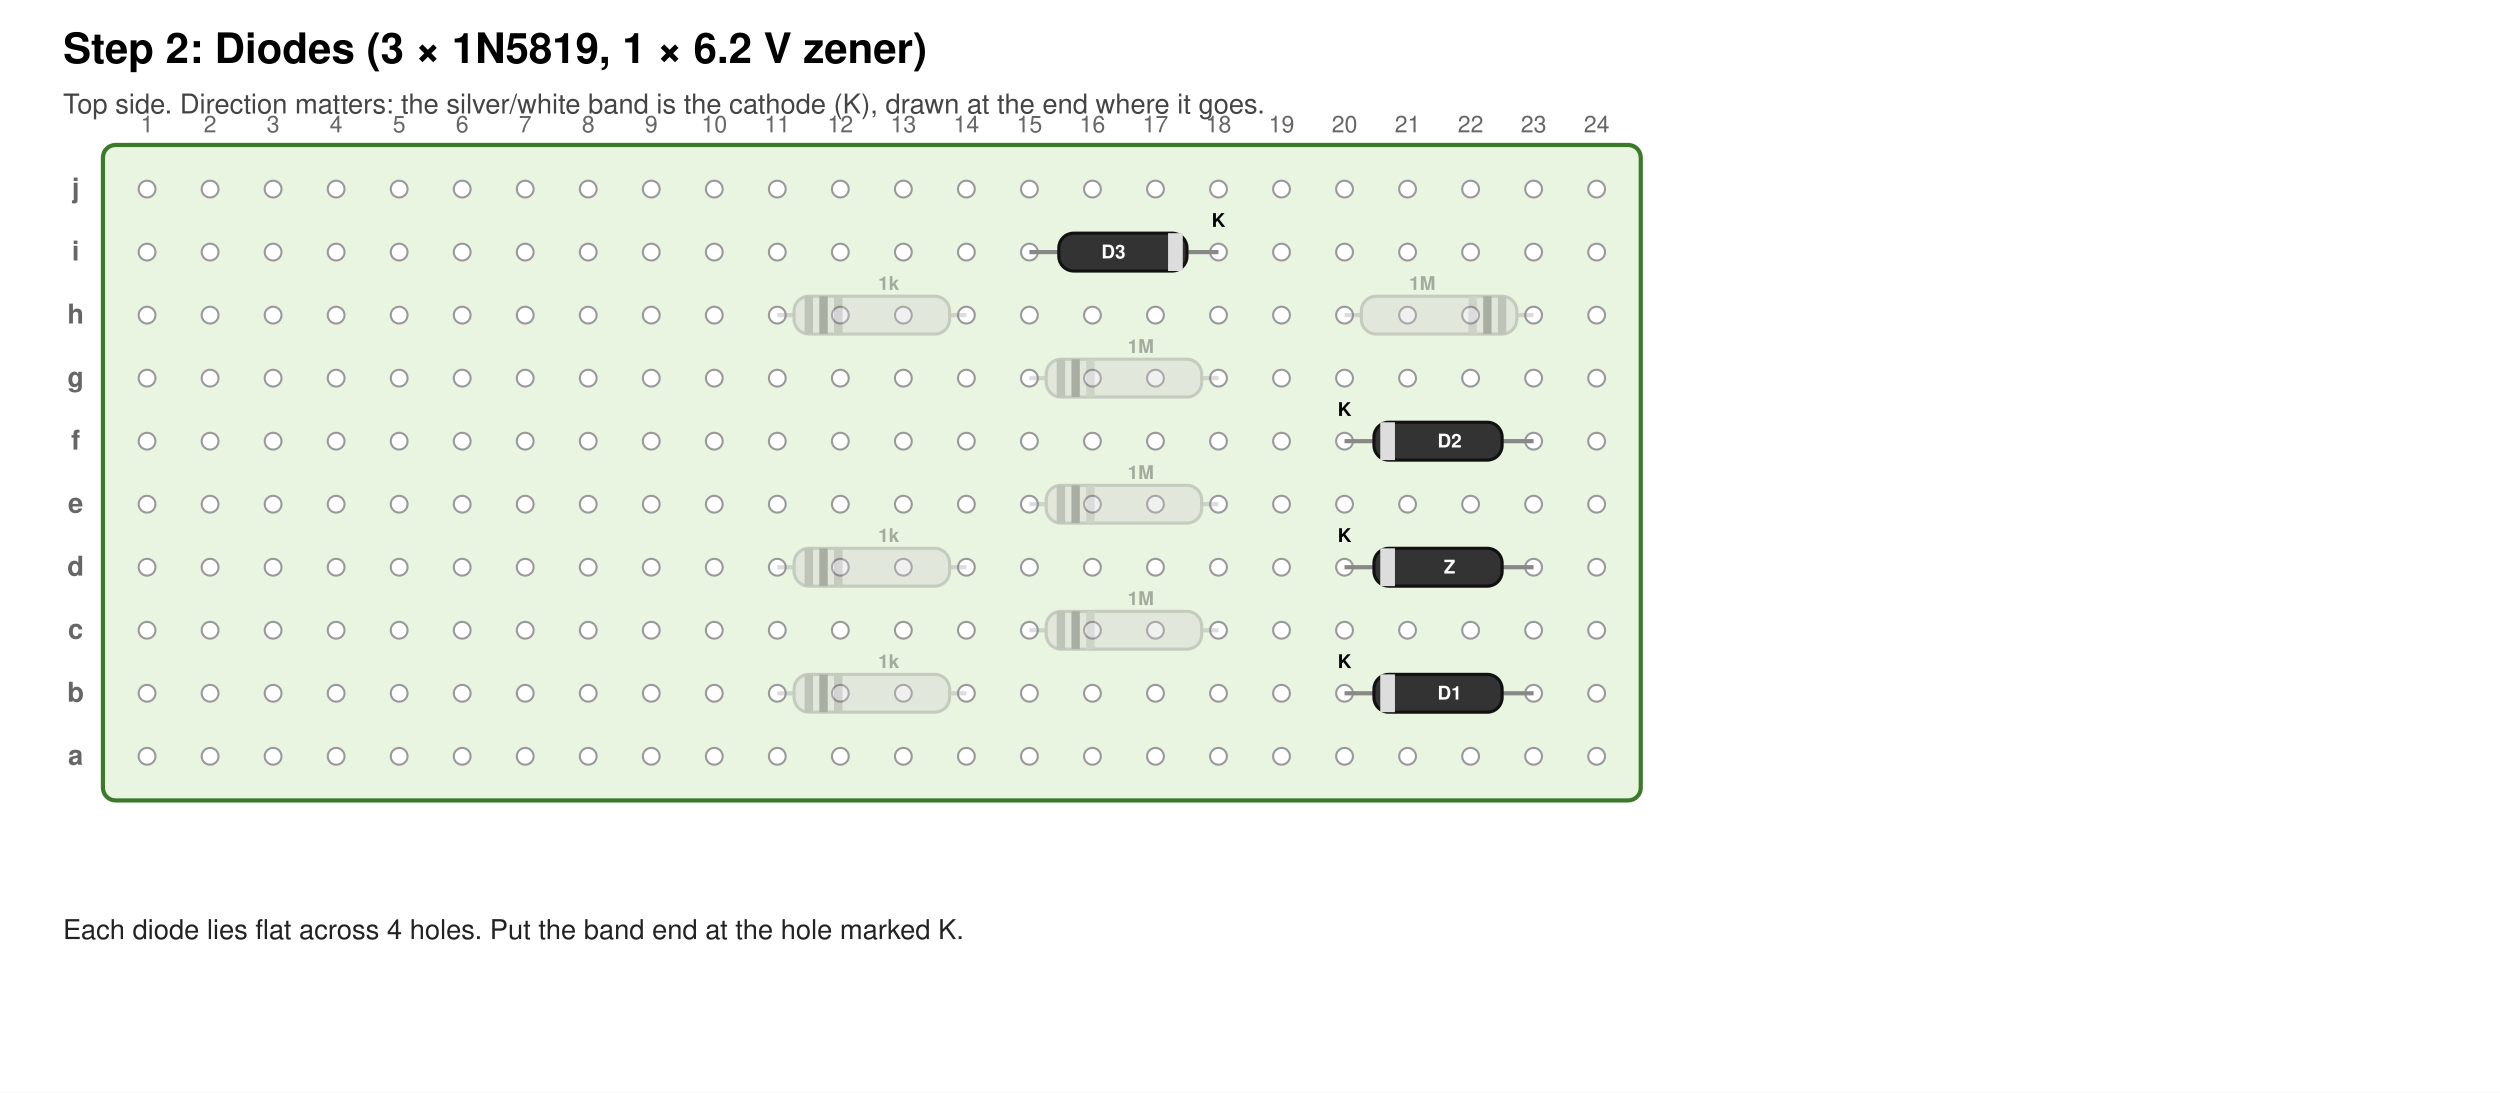
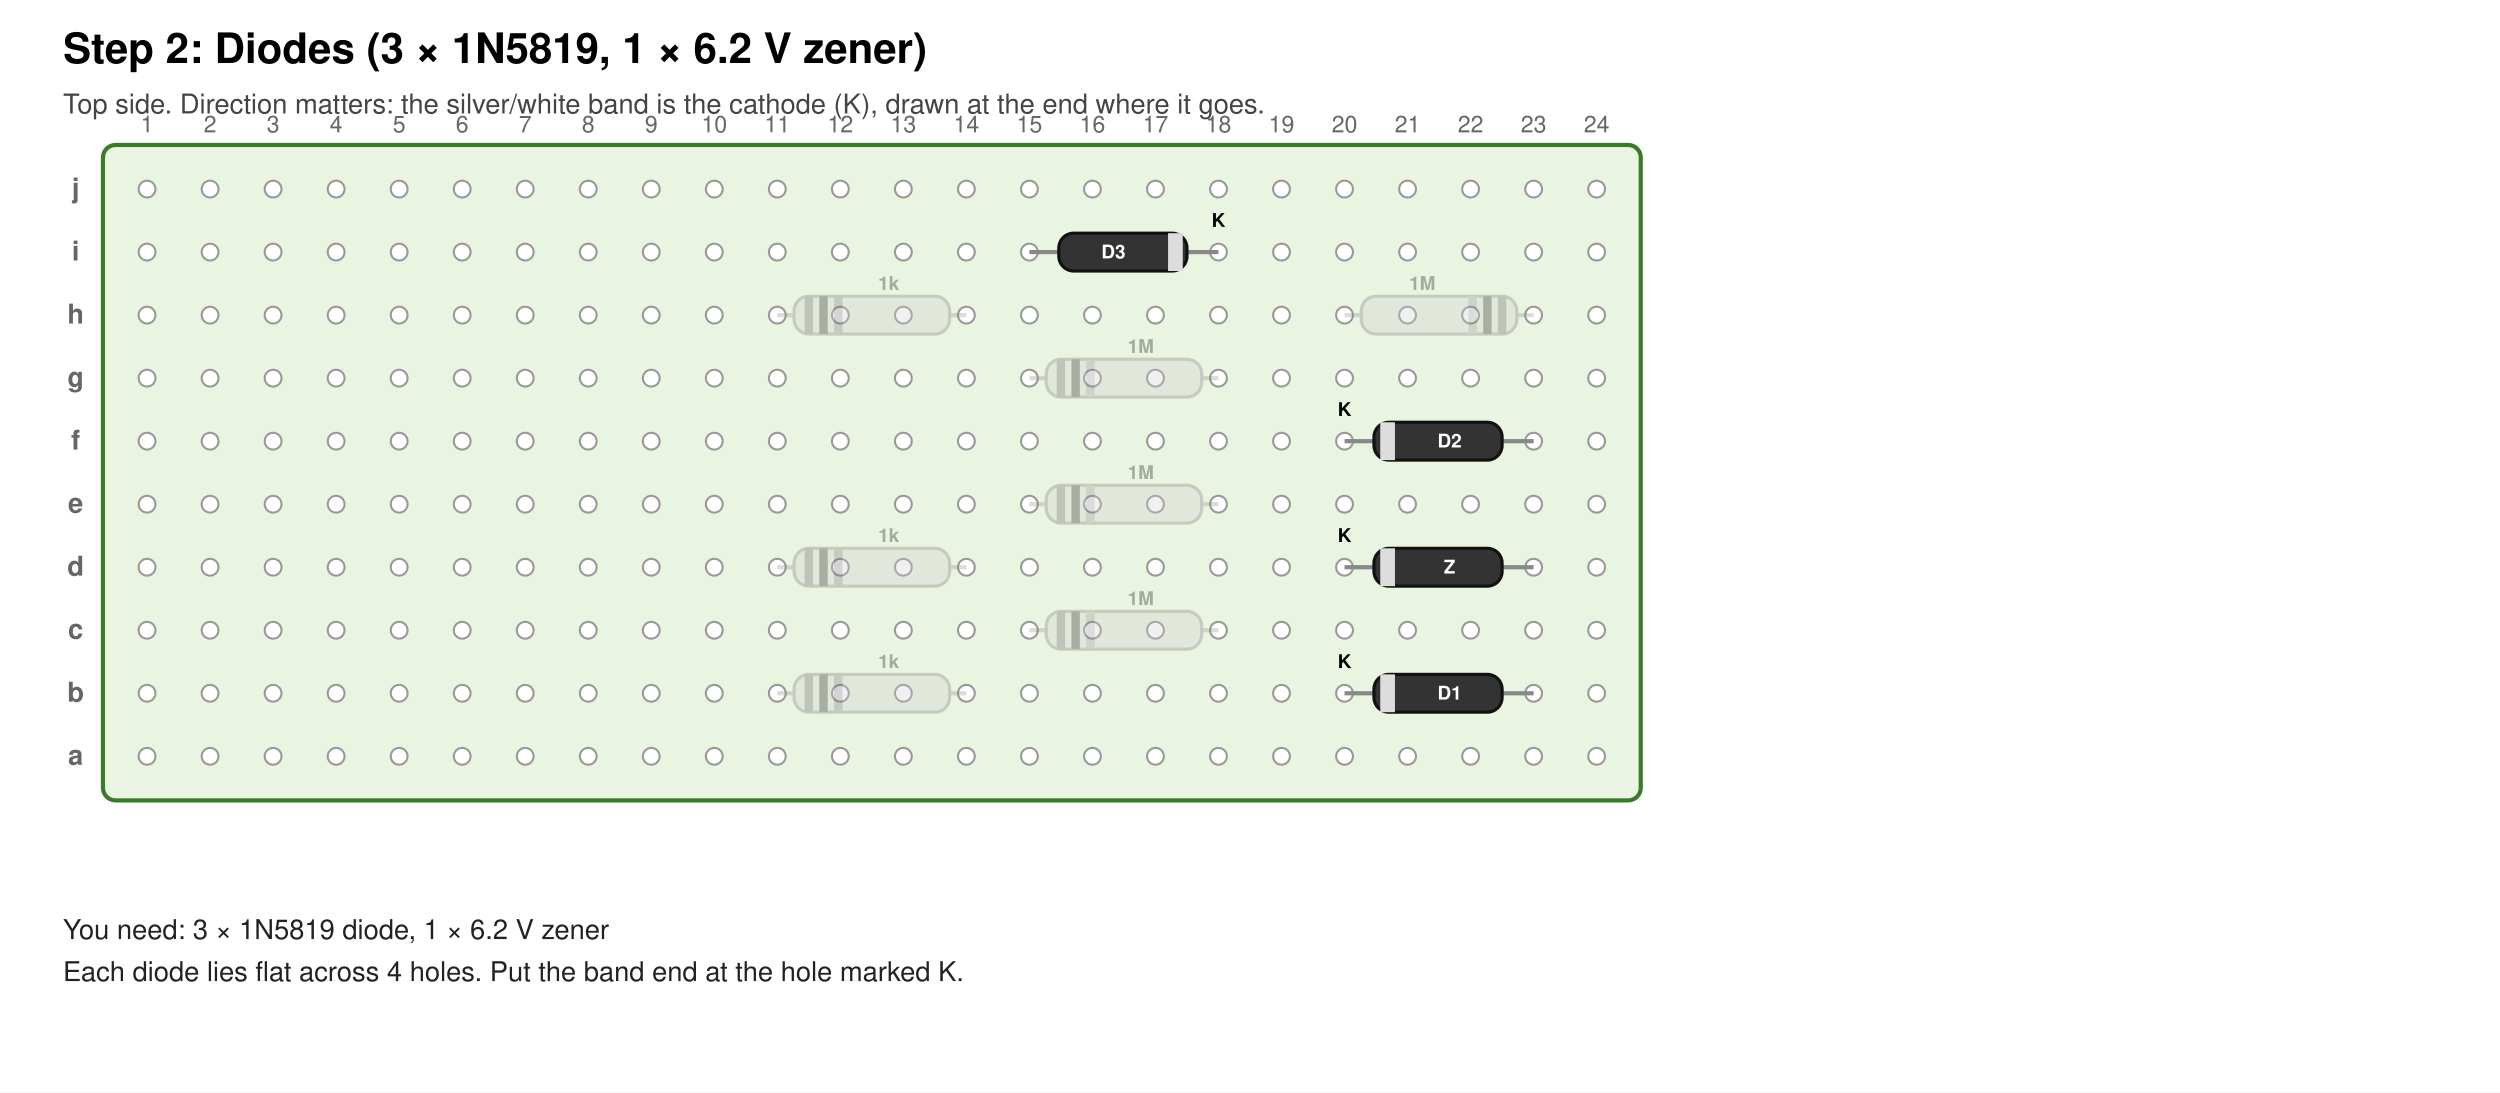
<svg xmlns="http://www.w3.org/2000/svg" width="1190" height="520" font-family="Helvetica,Arial">
  <defs>
    <filter id="mute">
      <feColorMatrix type="saturate" values="0" />
    </filter>
  </defs>
  <rect width="100%" height="100%" fill="#ffffff" />
  <text x="30" y="30" font-size="20" font-weight="bold">Step 2: Diodes (3 × 1N5819, 1 × 6.2 V zener)</text>
  <text x="30" y="54" font-size="13" fill="#444">Top side. Direction matters: the silver/white band is the cathode (K), drawn at the end where it goes.</text>
  <rect x="49" y="69" width="732" height="312" rx="6" fill="#e9f4e1" stroke="#3a7a2a" stroke-width="2" />
  <text x="70" y="63" font-size="11" fill="#666" text-anchor="middle">1</text>
  <text x="100" y="63" font-size="11" fill="#666" text-anchor="middle">2</text>
  <text x="130" y="63" font-size="11" fill="#666" text-anchor="middle">3</text>
  <text x="160" y="63" font-size="11" fill="#666" text-anchor="middle">4</text>
  <text x="190" y="63" font-size="11" fill="#666" text-anchor="middle">5</text>
  <text x="220" y="63" font-size="11" fill="#666" text-anchor="middle">6</text>
  <text x="250" y="63" font-size="11" fill="#666" text-anchor="middle">7</text>
  <text x="280" y="63" font-size="11" fill="#666" text-anchor="middle">8</text>
  <text x="310" y="63" font-size="11" fill="#666" text-anchor="middle">9</text>
  <text x="340" y="63" font-size="11" fill="#666" text-anchor="middle">10</text>
  <text x="370" y="63" font-size="11" fill="#666" text-anchor="middle">11</text>
  <text x="400" y="63" font-size="11" fill="#666" text-anchor="middle">12</text>
  <text x="430" y="63" font-size="11" fill="#666" text-anchor="middle">13</text>
  <text x="460" y="63" font-size="11" fill="#666" text-anchor="middle">14</text>
  <text x="490" y="63" font-size="11" fill="#666" text-anchor="middle">15</text>
  <text x="520" y="63" font-size="11" fill="#666" text-anchor="middle">16</text>
  <text x="550" y="63" font-size="11" fill="#666" text-anchor="middle">17</text>
  <text x="580" y="63" font-size="11" fill="#666" text-anchor="middle">18</text>
  <text x="610" y="63" font-size="11" fill="#666" text-anchor="middle">19</text>
  <text x="640" y="63" font-size="11" fill="#666" text-anchor="middle">20</text>
  <text x="670" y="63" font-size="11" fill="#666" text-anchor="middle">21</text>
  <text x="700" y="63" font-size="11" fill="#666" text-anchor="middle">22</text>
  <text x="730" y="63" font-size="11" fill="#666" text-anchor="middle">23</text>
  <text x="760" y="63" font-size="11" fill="#666" text-anchor="middle">24</text>
  <text x="36" y="364" font-size="13" font-weight="bold" fill="#666" text-anchor="middle">a</text>
  <text x="36" y="334" font-size="13" font-weight="bold" fill="#666" text-anchor="middle">b</text>
  <text x="36" y="304" font-size="13" font-weight="bold" fill="#666" text-anchor="middle">c</text>
  <text x="36" y="274" font-size="13" font-weight="bold" fill="#666" text-anchor="middle">d</text>
  <text x="36" y="244" font-size="13" font-weight="bold" fill="#666" text-anchor="middle">e</text>
  <text x="36" y="214" font-size="13" font-weight="bold" fill="#666" text-anchor="middle">f</text>
  <text x="36" y="184" font-size="13" font-weight="bold" fill="#666" text-anchor="middle">g</text>
  <text x="36" y="154" font-size="13" font-weight="bold" fill="#666" text-anchor="middle">h</text>
  <text x="36" y="124" font-size="13" font-weight="bold" fill="#666" text-anchor="middle">i</text>
  <text x="36" y="94" font-size="13" font-weight="bold" fill="#666" text-anchor="middle">j</text>
  <circle cx="70" cy="360" r="4" fill="#fff" stroke="#999" />
  <circle cx="70" cy="330" r="4" fill="#fff" stroke="#999" />
  <circle cx="70" cy="300" r="4" fill="#fff" stroke="#999" />
  <circle cx="70" cy="270" r="4" fill="#fff" stroke="#999" />
  <circle cx="70" cy="240" r="4" fill="#fff" stroke="#999" />
  <circle cx="70" cy="210" r="4" fill="#fff" stroke="#999" />
  <circle cx="70" cy="180" r="4" fill="#fff" stroke="#999" />
  <circle cx="70" cy="150" r="4" fill="#fff" stroke="#999" />
  <circle cx="70" cy="120" r="4" fill="#fff" stroke="#999" />
  <circle cx="70" cy="90" r="4" fill="#fff" stroke="#999" />
  <circle cx="100" cy="360" r="4" fill="#fff" stroke="#999" />
  <circle cx="100" cy="330" r="4" fill="#fff" stroke="#999" />
  <circle cx="100" cy="300" r="4" fill="#fff" stroke="#999" />
  <circle cx="100" cy="270" r="4" fill="#fff" stroke="#999" />
  <circle cx="100" cy="240" r="4" fill="#fff" stroke="#999" />
  <circle cx="100" cy="210" r="4" fill="#fff" stroke="#999" />
  <circle cx="100" cy="180" r="4" fill="#fff" stroke="#999" />
  <circle cx="100" cy="150" r="4" fill="#fff" stroke="#999" />
  <circle cx="100" cy="120" r="4" fill="#fff" stroke="#999" />
  <circle cx="100" cy="90" r="4" fill="#fff" stroke="#999" />
  <circle cx="130" cy="360" r="4" fill="#fff" stroke="#999" />
  <circle cx="130" cy="330" r="4" fill="#fff" stroke="#999" />
  <circle cx="130" cy="300" r="4" fill="#fff" stroke="#999" />
  <circle cx="130" cy="270" r="4" fill="#fff" stroke="#999" />
  <circle cx="130" cy="240" r="4" fill="#fff" stroke="#999" />
  <circle cx="130" cy="210" r="4" fill="#fff" stroke="#999" />
  <circle cx="130" cy="180" r="4" fill="#fff" stroke="#999" />
  <circle cx="130" cy="150" r="4" fill="#fff" stroke="#999" />
  <circle cx="130" cy="120" r="4" fill="#fff" stroke="#999" />
  <circle cx="130" cy="90" r="4" fill="#fff" stroke="#999" />
  <circle cx="160" cy="360" r="4" fill="#fff" stroke="#999" />
  <circle cx="160" cy="330" r="4" fill="#fff" stroke="#999" />
  <circle cx="160" cy="300" r="4" fill="#fff" stroke="#999" />
  <circle cx="160" cy="270" r="4" fill="#fff" stroke="#999" />
  <circle cx="160" cy="240" r="4" fill="#fff" stroke="#999" />
  <circle cx="160" cy="210" r="4" fill="#fff" stroke="#999" />
  <circle cx="160" cy="180" r="4" fill="#fff" stroke="#999" />
  <circle cx="160" cy="150" r="4" fill="#fff" stroke="#999" />
  <circle cx="160" cy="120" r="4" fill="#fff" stroke="#999" />
  <circle cx="160" cy="90" r="4" fill="#fff" stroke="#999" />
  <circle cx="190" cy="360" r="4" fill="#fff" stroke="#999" />
  <circle cx="190" cy="330" r="4" fill="#fff" stroke="#999" />
  <circle cx="190" cy="300" r="4" fill="#fff" stroke="#999" />
  <circle cx="190" cy="270" r="4" fill="#fff" stroke="#999" />
  <circle cx="190" cy="240" r="4" fill="#fff" stroke="#999" />
  <circle cx="190" cy="210" r="4" fill="#fff" stroke="#999" />
  <circle cx="190" cy="180" r="4" fill="#fff" stroke="#999" />
  <circle cx="190" cy="150" r="4" fill="#fff" stroke="#999" />
  <circle cx="190" cy="120" r="4" fill="#fff" stroke="#999" />
  <circle cx="190" cy="90" r="4" fill="#fff" stroke="#999" />
  <circle cx="220" cy="360" r="4" fill="#fff" stroke="#999" />
  <circle cx="220" cy="330" r="4" fill="#fff" stroke="#999" />
  <circle cx="220" cy="300" r="4" fill="#fff" stroke="#999" />
  <circle cx="220" cy="270" r="4" fill="#fff" stroke="#999" />
  <circle cx="220" cy="240" r="4" fill="#fff" stroke="#999" />
  <circle cx="220" cy="210" r="4" fill="#fff" stroke="#999" />
  <circle cx="220" cy="180" r="4" fill="#fff" stroke="#999" />
  <circle cx="220" cy="150" r="4" fill="#fff" stroke="#999" />
  <circle cx="220" cy="120" r="4" fill="#fff" stroke="#999" />
  <circle cx="220" cy="90" r="4" fill="#fff" stroke="#999" />
  <circle cx="250" cy="360" r="4" fill="#fff" stroke="#999" />
  <circle cx="250" cy="330" r="4" fill="#fff" stroke="#999" />
  <circle cx="250" cy="300" r="4" fill="#fff" stroke="#999" />
  <circle cx="250" cy="270" r="4" fill="#fff" stroke="#999" />
  <circle cx="250" cy="240" r="4" fill="#fff" stroke="#999" />
  <circle cx="250" cy="210" r="4" fill="#fff" stroke="#999" />
  <circle cx="250" cy="180" r="4" fill="#fff" stroke="#999" />
  <circle cx="250" cy="150" r="4" fill="#fff" stroke="#999" />
  <circle cx="250" cy="120" r="4" fill="#fff" stroke="#999" />
  <circle cx="250" cy="90" r="4" fill="#fff" stroke="#999" />
  <circle cx="280" cy="360" r="4" fill="#fff" stroke="#999" />
  <circle cx="280" cy="330" r="4" fill="#fff" stroke="#999" />
  <circle cx="280" cy="300" r="4" fill="#fff" stroke="#999" />
  <circle cx="280" cy="270" r="4" fill="#fff" stroke="#999" />
  <circle cx="280" cy="240" r="4" fill="#fff" stroke="#999" />
  <circle cx="280" cy="210" r="4" fill="#fff" stroke="#999" />
  <circle cx="280" cy="180" r="4" fill="#fff" stroke="#999" />
  <circle cx="280" cy="150" r="4" fill="#fff" stroke="#999" />
  <circle cx="280" cy="120" r="4" fill="#fff" stroke="#999" />
  <circle cx="280" cy="90" r="4" fill="#fff" stroke="#999" />
  <circle cx="310" cy="360" r="4" fill="#fff" stroke="#999" />
  <circle cx="310" cy="330" r="4" fill="#fff" stroke="#999" />
  <circle cx="310" cy="300" r="4" fill="#fff" stroke="#999" />
  <circle cx="310" cy="270" r="4" fill="#fff" stroke="#999" />
  <circle cx="310" cy="240" r="4" fill="#fff" stroke="#999" />
  <circle cx="310" cy="210" r="4" fill="#fff" stroke="#999" />
  <circle cx="310" cy="180" r="4" fill="#fff" stroke="#999" />
  <circle cx="310" cy="150" r="4" fill="#fff" stroke="#999" />
  <circle cx="310" cy="120" r="4" fill="#fff" stroke="#999" />
  <circle cx="310" cy="90" r="4" fill="#fff" stroke="#999" />
  <circle cx="340" cy="360" r="4" fill="#fff" stroke="#999" />
  <circle cx="340" cy="330" r="4" fill="#fff" stroke="#999" />
  <circle cx="340" cy="300" r="4" fill="#fff" stroke="#999" />
  <circle cx="340" cy="270" r="4" fill="#fff" stroke="#999" />
  <circle cx="340" cy="240" r="4" fill="#fff" stroke="#999" />
  <circle cx="340" cy="210" r="4" fill="#fff" stroke="#999" />
  <circle cx="340" cy="180" r="4" fill="#fff" stroke="#999" />
  <circle cx="340" cy="150" r="4" fill="#fff" stroke="#999" />
  <circle cx="340" cy="120" r="4" fill="#fff" stroke="#999" />
  <circle cx="340" cy="90" r="4" fill="#fff" stroke="#999" />
  <circle cx="370" cy="360" r="4" fill="#fff" stroke="#999" />
  <circle cx="370" cy="330" r="4" fill="#fff" stroke="#999" />
  <circle cx="370" cy="300" r="4" fill="#fff" stroke="#999" />
  <circle cx="370" cy="270" r="4" fill="#fff" stroke="#999" />
  <circle cx="370" cy="240" r="4" fill="#fff" stroke="#999" />
  <circle cx="370" cy="210" r="4" fill="#fff" stroke="#999" />
  <circle cx="370" cy="180" r="4" fill="#fff" stroke="#999" />
  <circle cx="370" cy="150" r="4" fill="#fff" stroke="#999" />
  <circle cx="370" cy="120" r="4" fill="#fff" stroke="#999" />
  <circle cx="370" cy="90" r="4" fill="#fff" stroke="#999" />
  <circle cx="400" cy="360" r="4" fill="#fff" stroke="#999" />
  <circle cx="400" cy="330" r="4" fill="#fff" stroke="#999" />
  <circle cx="400" cy="300" r="4" fill="#fff" stroke="#999" />
  <circle cx="400" cy="270" r="4" fill="#fff" stroke="#999" />
  <circle cx="400" cy="240" r="4" fill="#fff" stroke="#999" />
  <circle cx="400" cy="210" r="4" fill="#fff" stroke="#999" />
  <circle cx="400" cy="180" r="4" fill="#fff" stroke="#999" />
  <circle cx="400" cy="150" r="4" fill="#fff" stroke="#999" />
  <circle cx="400" cy="120" r="4" fill="#fff" stroke="#999" />
  <circle cx="400" cy="90" r="4" fill="#fff" stroke="#999" />
  <circle cx="430" cy="360" r="4" fill="#fff" stroke="#999" />
  <circle cx="430" cy="330" r="4" fill="#fff" stroke="#999" />
  <circle cx="430" cy="300" r="4" fill="#fff" stroke="#999" />
  <circle cx="430" cy="270" r="4" fill="#fff" stroke="#999" />
  <circle cx="430" cy="240" r="4" fill="#fff" stroke="#999" />
  <circle cx="430" cy="210" r="4" fill="#fff" stroke="#999" />
  <circle cx="430" cy="180" r="4" fill="#fff" stroke="#999" />
  <circle cx="430" cy="150" r="4" fill="#fff" stroke="#999" />
  <circle cx="430" cy="120" r="4" fill="#fff" stroke="#999" />
  <circle cx="430" cy="90" r="4" fill="#fff" stroke="#999" />
  <circle cx="460" cy="360" r="4" fill="#fff" stroke="#999" />
  <circle cx="460" cy="330" r="4" fill="#fff" stroke="#999" />
  <circle cx="460" cy="300" r="4" fill="#fff" stroke="#999" />
  <circle cx="460" cy="270" r="4" fill="#fff" stroke="#999" />
  <circle cx="460" cy="240" r="4" fill="#fff" stroke="#999" />
  <circle cx="460" cy="210" r="4" fill="#fff" stroke="#999" />
  <circle cx="460" cy="180" r="4" fill="#fff" stroke="#999" />
  <circle cx="460" cy="150" r="4" fill="#fff" stroke="#999" />
  <circle cx="460" cy="120" r="4" fill="#fff" stroke="#999" />
  <circle cx="460" cy="90" r="4" fill="#fff" stroke="#999" />
  <circle cx="490" cy="360" r="4" fill="#fff" stroke="#999" />
  <circle cx="490" cy="330" r="4" fill="#fff" stroke="#999" />
  <circle cx="490" cy="300" r="4" fill="#fff" stroke="#999" />
  <circle cx="490" cy="270" r="4" fill="#fff" stroke="#999" />
  <circle cx="490" cy="240" r="4" fill="#fff" stroke="#999" />
  <circle cx="490" cy="210" r="4" fill="#fff" stroke="#999" />
  <circle cx="490" cy="180" r="4" fill="#fff" stroke="#999" />
  <circle cx="490" cy="150" r="4" fill="#fff" stroke="#999" />
  <circle cx="490" cy="120" r="4" fill="#fff" stroke="#999" />
  <circle cx="490" cy="90" r="4" fill="#fff" stroke="#999" />
  <circle cx="520" cy="360" r="4" fill="#fff" stroke="#999" />
  <circle cx="520" cy="330" r="4" fill="#fff" stroke="#999" />
  <circle cx="520" cy="300" r="4" fill="#fff" stroke="#999" />
  <circle cx="520" cy="270" r="4" fill="#fff" stroke="#999" />
  <circle cx="520" cy="240" r="4" fill="#fff" stroke="#999" />
  <circle cx="520" cy="210" r="4" fill="#fff" stroke="#999" />
  <circle cx="520" cy="180" r="4" fill="#fff" stroke="#999" />
  <circle cx="520" cy="150" r="4" fill="#fff" stroke="#999" />
  <circle cx="520" cy="120" r="4" fill="#fff" stroke="#999" />
  <circle cx="520" cy="90" r="4" fill="#fff" stroke="#999" />
  <circle cx="550" cy="360" r="4" fill="#fff" stroke="#999" />
  <circle cx="550" cy="330" r="4" fill="#fff" stroke="#999" />
  <circle cx="550" cy="300" r="4" fill="#fff" stroke="#999" />
  <circle cx="550" cy="270" r="4" fill="#fff" stroke="#999" />
  <circle cx="550" cy="240" r="4" fill="#fff" stroke="#999" />
  <circle cx="550" cy="210" r="4" fill="#fff" stroke="#999" />
  <circle cx="550" cy="180" r="4" fill="#fff" stroke="#999" />
  <circle cx="550" cy="150" r="4" fill="#fff" stroke="#999" />
  <circle cx="550" cy="120" r="4" fill="#fff" stroke="#999" />
  <circle cx="550" cy="90" r="4" fill="#fff" stroke="#999" />
  <circle cx="580" cy="360" r="4" fill="#fff" stroke="#999" />
  <circle cx="580" cy="330" r="4" fill="#fff" stroke="#999" />
  <circle cx="580" cy="300" r="4" fill="#fff" stroke="#999" />
  <circle cx="580" cy="270" r="4" fill="#fff" stroke="#999" />
  <circle cx="580" cy="240" r="4" fill="#fff" stroke="#999" />
  <circle cx="580" cy="210" r="4" fill="#fff" stroke="#999" />
  <circle cx="580" cy="180" r="4" fill="#fff" stroke="#999" />
  <circle cx="580" cy="150" r="4" fill="#fff" stroke="#999" />
  <circle cx="580" cy="120" r="4" fill="#fff" stroke="#999" />
  <circle cx="580" cy="90" r="4" fill="#fff" stroke="#999" />
  <circle cx="610" cy="360" r="4" fill="#fff" stroke="#999" />
  <circle cx="610" cy="330" r="4" fill="#fff" stroke="#999" />
  <circle cx="610" cy="300" r="4" fill="#fff" stroke="#999" />
  <circle cx="610" cy="270" r="4" fill="#fff" stroke="#999" />
  <circle cx="610" cy="240" r="4" fill="#fff" stroke="#999" />
  <circle cx="610" cy="210" r="4" fill="#fff" stroke="#999" />
  <circle cx="610" cy="180" r="4" fill="#fff" stroke="#999" />
  <circle cx="610" cy="150" r="4" fill="#fff" stroke="#999" />
  <circle cx="610" cy="120" r="4" fill="#fff" stroke="#999" />
  <circle cx="610" cy="90" r="4" fill="#fff" stroke="#999" />
  <circle cx="640" cy="360" r="4" fill="#fff" stroke="#999" />
  <circle cx="640" cy="330" r="4" fill="#fff" stroke="#999" />
  <circle cx="640" cy="300" r="4" fill="#fff" stroke="#999" />
  <circle cx="640" cy="270" r="4" fill="#fff" stroke="#999" />
  <circle cx="640" cy="240" r="4" fill="#fff" stroke="#999" />
  <circle cx="640" cy="210" r="4" fill="#fff" stroke="#999" />
  <circle cx="640" cy="180" r="4" fill="#fff" stroke="#999" />
  <circle cx="640" cy="150" r="4" fill="#fff" stroke="#999" />
  <circle cx="640" cy="120" r="4" fill="#fff" stroke="#999" />
  <circle cx="640" cy="90" r="4" fill="#fff" stroke="#999" />
  <circle cx="670" cy="360" r="4" fill="#fff" stroke="#999" />
  <circle cx="670" cy="330" r="4" fill="#fff" stroke="#999" />
  <circle cx="670" cy="300" r="4" fill="#fff" stroke="#999" />
  <circle cx="670" cy="270" r="4" fill="#fff" stroke="#999" />
  <circle cx="670" cy="240" r="4" fill="#fff" stroke="#999" />
  <circle cx="670" cy="210" r="4" fill="#fff" stroke="#999" />
  <circle cx="670" cy="180" r="4" fill="#fff" stroke="#999" />
  <circle cx="670" cy="150" r="4" fill="#fff" stroke="#999" />
  <circle cx="670" cy="120" r="4" fill="#fff" stroke="#999" />
  <circle cx="670" cy="90" r="4" fill="#fff" stroke="#999" />
  <circle cx="700" cy="360" r="4" fill="#fff" stroke="#999" />
  <circle cx="700" cy="330" r="4" fill="#fff" stroke="#999" />
  <circle cx="700" cy="300" r="4" fill="#fff" stroke="#999" />
  <circle cx="700" cy="270" r="4" fill="#fff" stroke="#999" />
  <circle cx="700" cy="240" r="4" fill="#fff" stroke="#999" />
  <circle cx="700" cy="210" r="4" fill="#fff" stroke="#999" />
  <circle cx="700" cy="180" r="4" fill="#fff" stroke="#999" />
  <circle cx="700" cy="150" r="4" fill="#fff" stroke="#999" />
  <circle cx="700" cy="120" r="4" fill="#fff" stroke="#999" />
  <circle cx="700" cy="90" r="4" fill="#fff" stroke="#999" />
  <circle cx="730" cy="360" r="4" fill="#fff" stroke="#999" />
  <circle cx="730" cy="330" r="4" fill="#fff" stroke="#999" />
  <circle cx="730" cy="300" r="4" fill="#fff" stroke="#999" />
  <circle cx="730" cy="270" r="4" fill="#fff" stroke="#999" />
  <circle cx="730" cy="240" r="4" fill="#fff" stroke="#999" />
  <circle cx="730" cy="210" r="4" fill="#fff" stroke="#999" />
  <circle cx="730" cy="180" r="4" fill="#fff" stroke="#999" />
  <circle cx="730" cy="150" r="4" fill="#fff" stroke="#999" />
  <circle cx="730" cy="120" r="4" fill="#fff" stroke="#999" />
  <circle cx="730" cy="90" r="4" fill="#fff" stroke="#999" />
  <circle cx="760" cy="360" r="4" fill="#fff" stroke="#999" />
  <circle cx="760" cy="330" r="4" fill="#fff" stroke="#999" />
  <circle cx="760" cy="300" r="4" fill="#fff" stroke="#999" />
  <circle cx="760" cy="270" r="4" fill="#fff" stroke="#999" />
  <circle cx="760" cy="240" r="4" fill="#fff" stroke="#999" />
  <circle cx="760" cy="210" r="4" fill="#fff" stroke="#999" />
  <circle cx="760" cy="180" r="4" fill="#fff" stroke="#999" />
  <circle cx="760" cy="150" r="4" fill="#fff" stroke="#999" />
  <circle cx="760" cy="120" r="4" fill="#fff" stroke="#999" />
  <circle cx="760" cy="90" r="4" fill="#fff" stroke="#999" />
  <g filter="url(#mute)" opacity="0.3">
    <line x1="730" y1="150" x2="640" y2="150" stroke="#888" stroke-width="2" />
    <rect x="648" y="141" width="74" height="18" rx="7" fill="#e8c88a" stroke="#8a6a2a" stroke-width="1.5" />
    <rect x="713" y="141" width="4" height="18" fill="#8b4513" />
    <rect x="706" y="141" width="4" height="18" fill="#111" />
    <rect x="699" y="141" width="4" height="18" fill="#2ca02c" />
    <text x="677" y="138" font-size="9" text-anchor="middle" font-weight="bold">1M</text>
    <line x1="490" y1="180" x2="580" y2="180" stroke="#888" stroke-width="2" />
    <rect x="498" y="171" width="74" height="18" rx="7" fill="#e8c88a" stroke="#8a6a2a" stroke-width="1.5" />
    <rect x="503" y="171" width="4" height="18" fill="#8b4513" />
    <rect x="510" y="171" width="4" height="18" fill="#111" />
    <rect x="517" y="171" width="4" height="18" fill="#2ca02c" />
    <text x="543" y="168" font-size="9" text-anchor="middle" font-weight="bold">1M</text>
    <line x1="490" y1="240" x2="580" y2="240" stroke="#888" stroke-width="2" />
    <rect x="498" y="231" width="74" height="18" rx="7" fill="#e8c88a" stroke="#8a6a2a" stroke-width="1.5" />
    <rect x="503" y="231" width="4" height="18" fill="#8b4513" />
    <rect x="510" y="231" width="4" height="18" fill="#111" />
    <rect x="517" y="231" width="4" height="18" fill="#2ca02c" />
    <text x="543" y="228" font-size="9" text-anchor="middle" font-weight="bold">1M</text>
    <line x1="490" y1="300" x2="580" y2="300" stroke="#888" stroke-width="2" />
    <rect x="498" y="291" width="74" height="18" rx="7" fill="#e8c88a" stroke="#8a6a2a" stroke-width="1.5" />
    <rect x="503" y="291" width="4" height="18" fill="#8b4513" />
    <rect x="510" y="291" width="4" height="18" fill="#111" />
    <rect x="517" y="291" width="4" height="18" fill="#2ca02c" />
    <text x="543" y="288" font-size="9" text-anchor="middle" font-weight="bold">1M</text>
    <line x1="370" y1="330" x2="460" y2="330" stroke="#888" stroke-width="2" />
    <rect x="378" y="321" width="74" height="18" rx="7" fill="#e8c88a" stroke="#8a6a2a" stroke-width="1.5" />
    <rect x="383" y="321" width="4" height="18" fill="#8b4513" />
    <rect x="390" y="321" width="4" height="18" fill="#111" />
    <rect x="397" y="321" width="4" height="18" fill="#d62728" />
    <text x="423" y="318" font-size="9" text-anchor="middle" font-weight="bold">1k</text>
    <line x1="370" y1="270" x2="460" y2="270" stroke="#888" stroke-width="2" />
    <rect x="378" y="261" width="74" height="18" rx="7" fill="#e8c88a" stroke="#8a6a2a" stroke-width="1.5" />
    <rect x="383" y="261" width="4" height="18" fill="#8b4513" />
    <rect x="390" y="261" width="4" height="18" fill="#111" />
    <rect x="397" y="261" width="4" height="18" fill="#d62728" />
    <text x="423" y="258" font-size="9" text-anchor="middle" font-weight="bold">1k</text>
    <line x1="370" y1="150" x2="460" y2="150" stroke="#888" stroke-width="2" />
    <rect x="378" y="141" width="74" height="18" rx="7" fill="#e8c88a" stroke="#8a6a2a" stroke-width="1.5" />
    <rect x="383" y="141" width="4" height="18" fill="#8b4513" />
    <rect x="390" y="141" width="4" height="18" fill="#111" />
    <rect x="397" y="141" width="4" height="18" fill="#d62728" />
    <text x="423" y="138" font-size="9" text-anchor="middle" font-weight="bold">1k</text>
  </g>
  <line x1="490" y1="120" x2="580" y2="120" stroke="#888" stroke-width="2" />
  <rect x="504" y="111" width="61" height="18" rx="7" fill="#333" stroke="#111" stroke-width="1.5" />
  <rect x="556" y="111" width="7" height="18" fill="#ddd" />
  <text x="530" y="123" font-size="9" fill="#fff" text-anchor="middle" font-weight="bold">D3</text>
  <text x="580" y="108" font-size="9" fill="#000" text-anchor="middle" font-weight="bold">K</text>
  <line x1="730" y1="330" x2="640" y2="330" stroke="#888" stroke-width="2" />
  <rect x="654" y="321" width="61" height="18" rx="7" fill="#333" stroke="#111" stroke-width="1.5" />
  <rect x="657" y="321" width="7" height="18" fill="#ddd" />
  <text x="690" y="333" font-size="9" fill="#fff" text-anchor="middle" font-weight="bold">D1</text>
  <text x="640" y="318" font-size="9" fill="#000" text-anchor="middle" font-weight="bold">K</text>
  <line x1="730" y1="210" x2="640" y2="210" stroke="#888" stroke-width="2" />
  <rect x="654" y="201" width="61" height="18" rx="7" fill="#333" stroke="#111" stroke-width="1.5" />
  <rect x="657" y="201" width="7" height="18" fill="#ddd" />
  <text x="690" y="213" font-size="9" fill="#fff" text-anchor="middle" font-weight="bold">D2</text>
  <text x="640" y="198" font-size="9" fill="#000" text-anchor="middle" font-weight="bold">K</text>
  <line x1="730" y1="270" x2="640" y2="270" stroke="#888" stroke-width="2" />
  <rect x="654" y="261" width="61" height="18" rx="7" fill="#333" stroke="#111" stroke-width="1.5" />
  <rect x="657" y="261" width="7" height="18" fill="#ddd" />
  <text x="690" y="273" font-size="9" fill="#fff" text-anchor="middle" font-weight="bold">Z</text>
  <text x="640" y="258" font-size="9" fill="#000" text-anchor="middle" font-weight="bold">K</text>
-   <text x="30" y="447" font-size="13" fill="#222">Each diode lies flat across 4 holes. Put the band end at the hole marked K.</text>
+   <text x="30" y="447" font-size="13" fill="#222">You need: 3 × 1N5819 diode, 1 × 6.2 V zener</text>
+   <text x="30" y="467" font-size="13" fill="#222">Each diode lies flat across 4 holes. Put the band end at the hole marked K.</text>
</svg>
